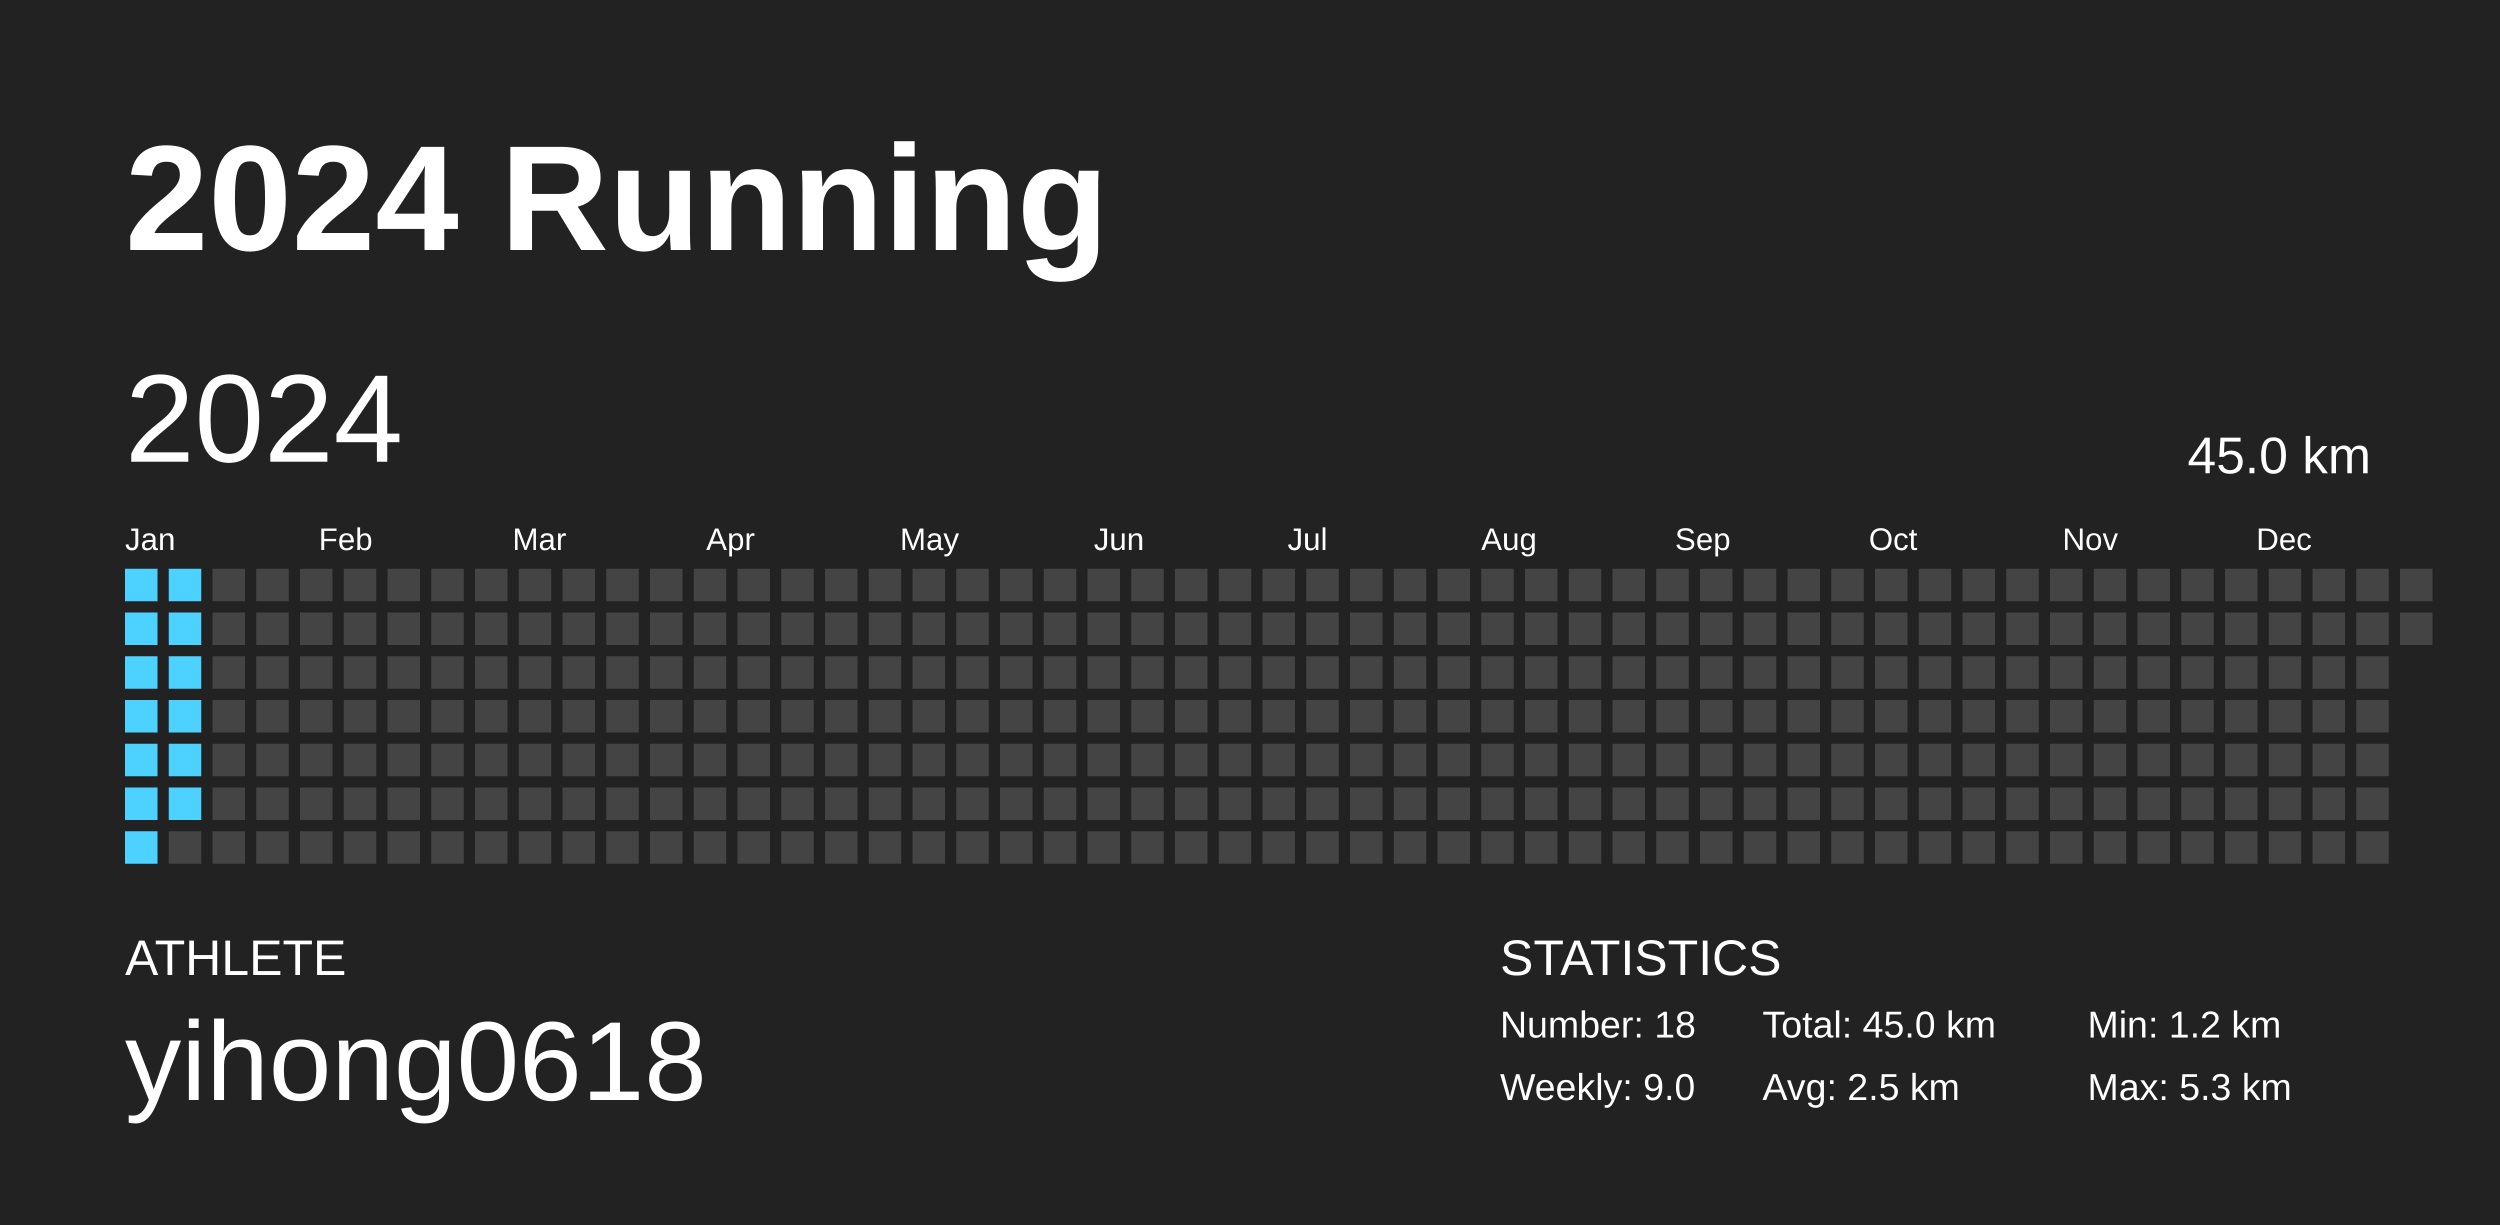
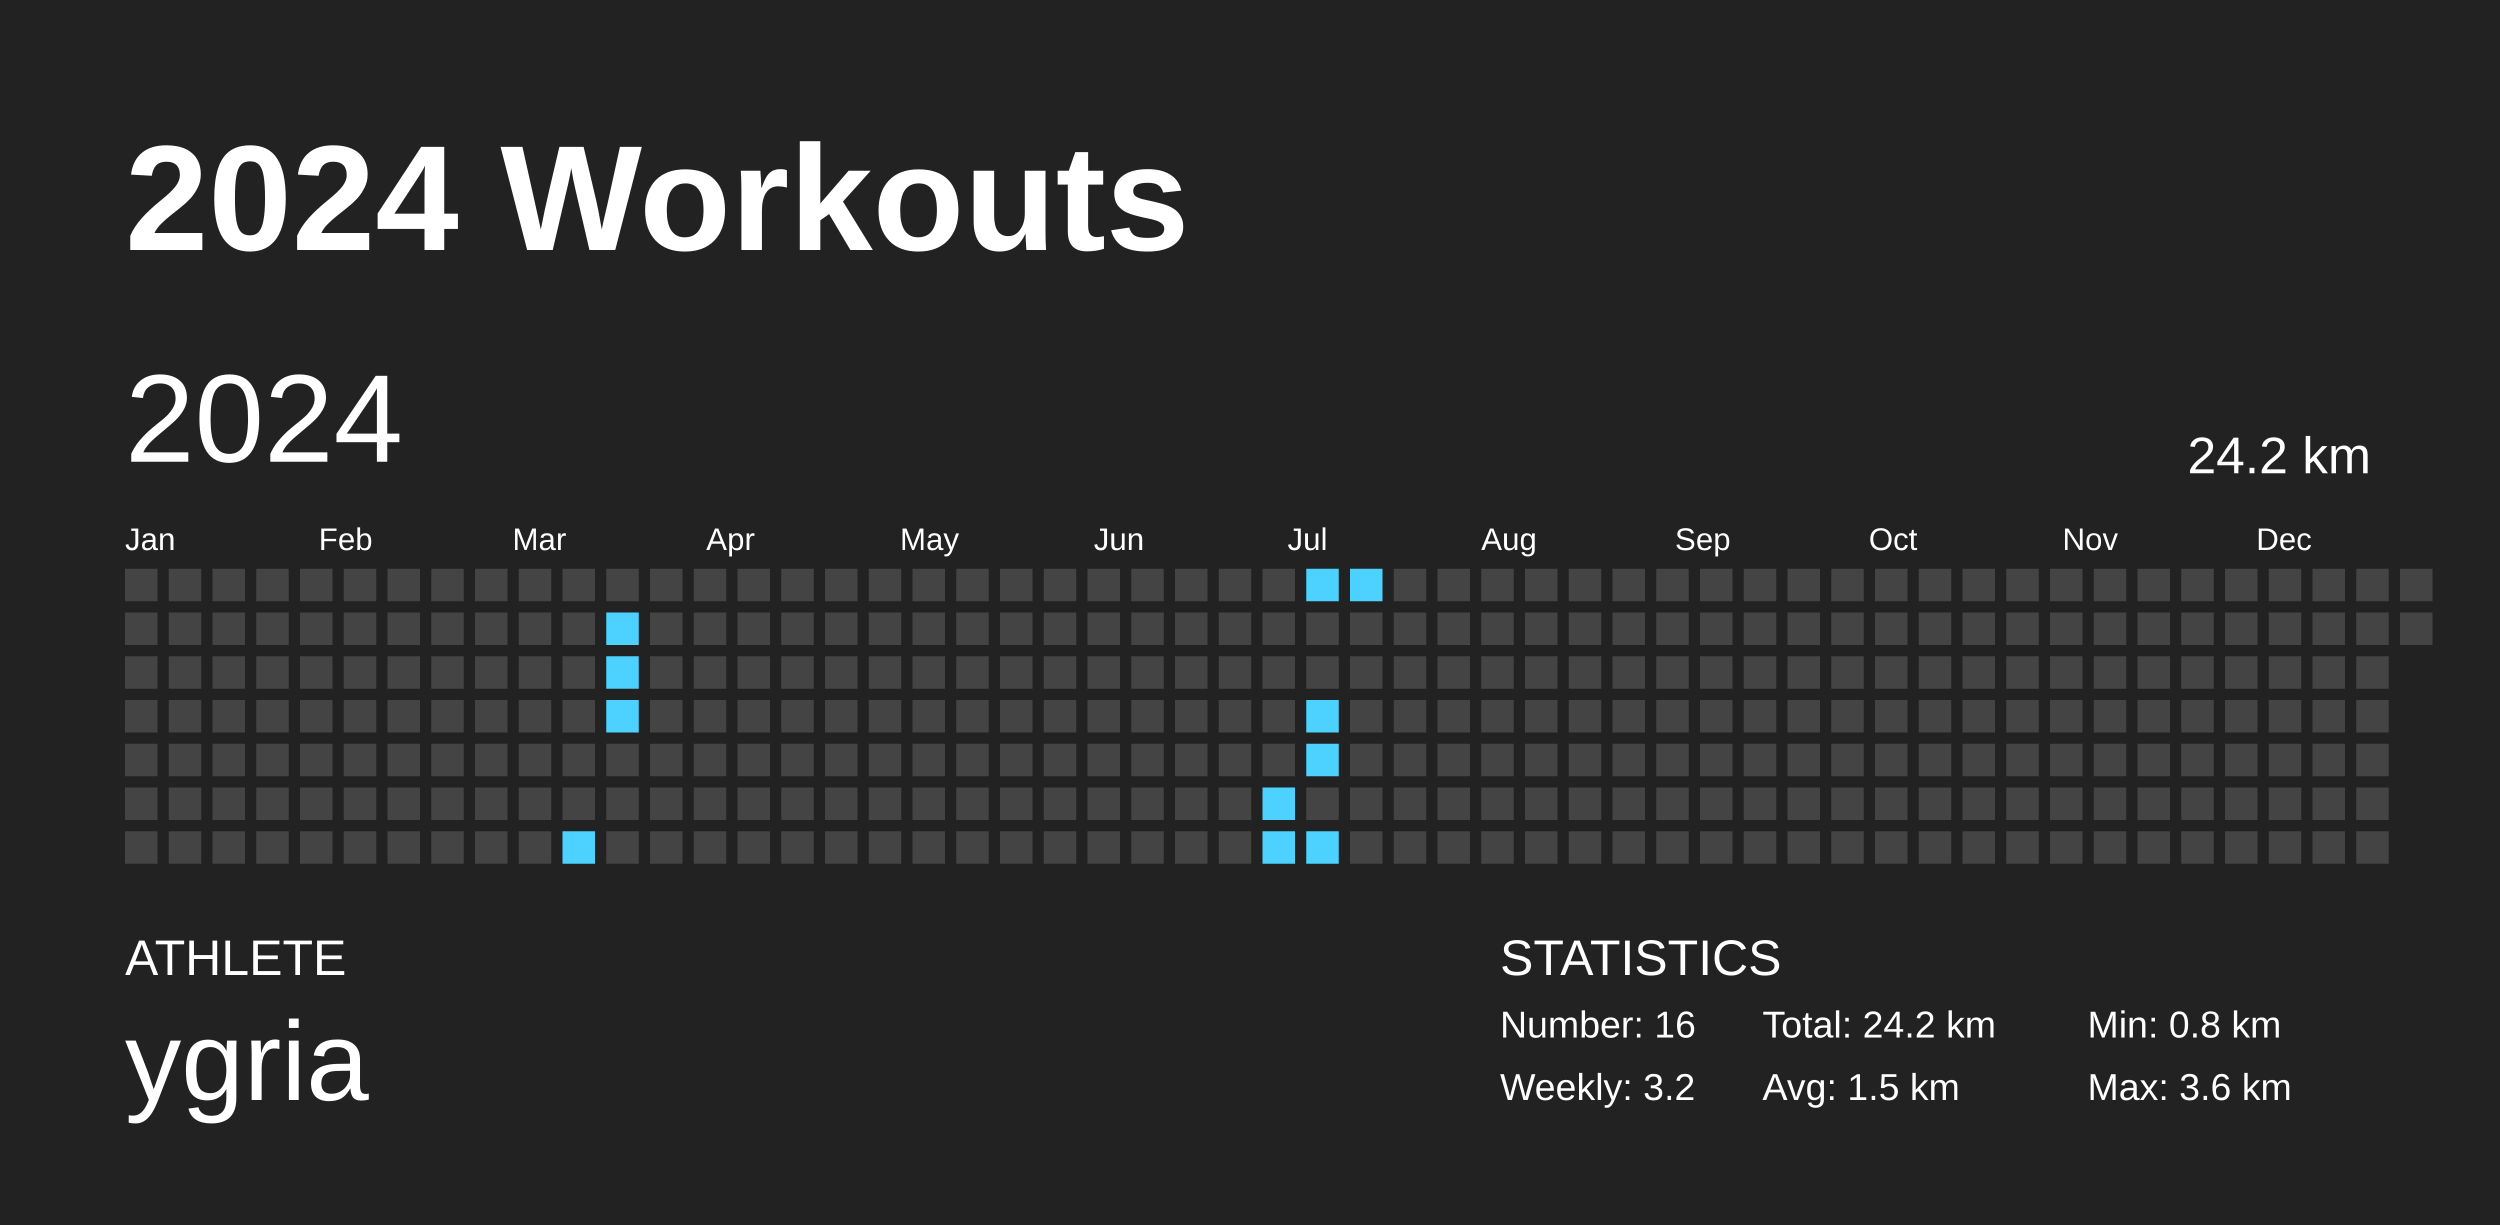
<svg xmlns="http://www.w3.org/2000/svg" baseProfile="full" height="98mm" version="1.1" viewBox="0,0,200,98" width="200mm">
  <defs />
  <rect fill="#222222" height="98" width="200" x="0" y="0" />
-   <text fill="#FFFFFF" style="font-size:12px; font-family:Arial; font-weight:bold;" x="10" y="20">2024 Running</text>
+   <text fill="#FFFFFF" style="font-size:12px; font-family:Arial; font-weight:bold;" x="10" y="20">2024 Workouts</text>
  <text fill="#FFFFFF" style="font-size:4px; font-family:Arial" x="10" y="78">ATHLETE</text>
-   <text fill="#FFFFFF" style="font-size:9px; font-family:Arial" x="10" y="88">yihong0618</text>
+   <text fill="#FFFFFF" style="font-size:9px; font-family:Arial" x="10" y="88">ygria</text>
  <text fill="#FFFFFF" style="font-size:4px; font-family:Arial" x="120" y="78">STATISTICS</text>
-   <text fill="#FFFFFF" style="font-size:3px; font-family:Arial" x="120" y="83">Number: 18</text>
-   <text fill="#FFFFFF" style="font-size:3px; font-family:Arial" x="120" y="88">Weekly: 9.0</text>
-   <text fill="#FFFFFF" style="font-size:3px; font-family:Arial" x="141" y="83">Total: 45.0 km</text>
-   <text fill="#FFFFFF" style="font-size:3px; font-family:Arial" x="141" y="88">Avg: 2.5 km</text>
-   <text fill="#FFFFFF" style="font-size:3px; font-family:Arial" x="167" y="83">Min: 1.2 km</text>
-   <text fill="#FFFFFF" style="font-size:3px; font-family:Arial" x="167" y="88">Max: 5.3 km</text>
+   <text fill="#FFFFFF" style="font-size:3px; font-family:Arial" x="120" y="83">Number: 16</text>
+   <text fill="#FFFFFF" style="font-size:3px; font-family:Arial" x="120" y="88">Weekly: 3.2</text>
+   <text fill="#FFFFFF" style="font-size:3px; font-family:Arial" x="141" y="83">Total: 24.2 km</text>
+   <text fill="#FFFFFF" style="font-size:3px; font-family:Arial" x="141" y="88">Avg: 1.5 km</text>
+   <text fill="#FFFFFF" style="font-size:3px; font-family:Arial" x="167" y="83">Min: 0.8 km</text>
+   <text fill="#FFFFFF" style="font-size:3px; font-family:Arial" x="167" y="88">Max: 3.6 km</text>
  <text dominant-baseline="hanging" fill="#FFFFFF" style="font-size:10.0px; font-family:Arial;" x="10" y="30">2024</text>
-   <text dominant-baseline="hanging" fill="#FFFFFF" style="font-size:4.125px; font-family:Arial;" x="175" y="35">45.0 km</text>
+   <text dominant-baseline="hanging" fill="#FFFFFF" style="font-size:4.125px; font-family:Arial;" x="175" y="35">24.2 km</text>
  <text fill="#FFFFFF" style="font-size:2.5px; font-family:Arial" x="10.0" y="44">Jan</text>
  <text fill="#FFFFFF" style="font-size:2.5px; font-family:Arial" x="25.5" y="44">Feb</text>
  <text fill="#FFFFFF" style="font-size:2.5px; font-family:Arial" x="41.0" y="44">Mar</text>
  <text fill="#FFFFFF" style="font-size:2.5px; font-family:Arial" x="56.5" y="44">Apr</text>
  <text fill="#FFFFFF" style="font-size:2.5px; font-family:Arial" x="72.0" y="44">May</text>
  <text fill="#FFFFFF" style="font-size:2.5px; font-family:Arial" x="87.5" y="44">Jun</text>
  <text fill="#FFFFFF" style="font-size:2.5px; font-family:Arial" x="103.0" y="44">Jul</text>
  <text fill="#FFFFFF" style="font-size:2.5px; font-family:Arial" x="118.5" y="44">Aug</text>
  <text fill="#FFFFFF" style="font-size:2.5px; font-family:Arial" x="134.0" y="44">Sep</text>
  <text fill="#FFFFFF" style="font-size:2.5px; font-family:Arial" x="149.5" y="44">Oct</text>
  <text fill="#FFFFFF" style="font-size:2.5px; font-family:Arial" x="165.0" y="44">Nov</text>
  <text fill="#FFFFFF" style="font-size:2.5px; font-family:Arial" x="180.5" y="44">Dec</text>
-   <rect fill="#4dd2ff" height="2.6" width="2.6" x="10.0" y="45.5" />
-   <rect fill="#4dd2ff" height="2.6" width="2.6" x="10.0" y="49.0" />
-   <rect fill="#4dd2ff" height="2.6" width="2.6" x="10.0" y="52.5" />
-   <rect fill="#4dd2ff" height="2.6" width="2.6" x="10.0" y="56.0" />
-   <rect fill="#4dd2ff" height="2.6" width="2.6" x="10.0" y="59.5" />
-   <rect fill="#4dd2ff" height="2.6" width="2.6" x="10.0" y="63.0" />
-   <rect fill="#4dd2ff" height="2.6" width="2.6" x="10.0" y="66.5" />
-   <rect fill="#4dd2ff" height="2.6" width="2.6" x="13.5" y="45.5" />
-   <rect fill="#4dd2ff" height="2.6" width="2.6" x="13.5" y="49.0" />
-   <rect fill="#4dd2ff" height="2.6" width="2.6" x="13.5" y="52.5" />
-   <rect fill="#4dd2ff" height="2.6" width="2.6" x="13.5" y="56.0" />
-   <rect fill="#4dd2ff" height="2.6" width="2.6" x="13.5" y="59.5" />
-   <rect fill="#4dd2ff" height="2.6" width="2.6" x="13.5" y="63.0" />
+   <rect fill="#444444" height="2.6" width="2.6" x="10.0" y="45.5" />
+   <rect fill="#444444" height="2.6" width="2.6" x="10.0" y="49.0" />
+   <rect fill="#444444" height="2.6" width="2.6" x="10.0" y="52.5" />
+   <rect fill="#444444" height="2.6" width="2.6" x="10.0" y="56.0" />
+   <rect fill="#444444" height="2.6" width="2.6" x="10.0" y="59.5" />
+   <rect fill="#444444" height="2.6" width="2.6" x="10.0" y="63.0" />
+   <rect fill="#444444" height="2.6" width="2.6" x="10.0" y="66.5" />
+   <rect fill="#444444" height="2.6" width="2.6" x="13.5" y="45.5" />
+   <rect fill="#444444" height="2.6" width="2.6" x="13.5" y="49.0" />
+   <rect fill="#444444" height="2.6" width="2.6" x="13.5" y="52.5" />
+   <rect fill="#444444" height="2.6" width="2.6" x="13.5" y="56.0" />
+   <rect fill="#444444" height="2.6" width="2.6" x="13.5" y="59.5" />
+   <rect fill="#444444" height="2.6" width="2.6" x="13.5" y="63.0" />
  <rect fill="#444444" height="2.6" width="2.6" x="13.5" y="66.5" />
  <rect fill="#444444" height="2.6" width="2.6" x="17.0" y="45.5" />
  <rect fill="#444444" height="2.6" width="2.6" x="17.0" y="49.0" />
  <rect fill="#444444" height="2.6" width="2.6" x="17.0" y="52.5" />
  <rect fill="#444444" height="2.6" width="2.6" x="17.0" y="56.0" />
  <rect fill="#444444" height="2.6" width="2.6" x="17.0" y="59.5" />
  <rect fill="#444444" height="2.6" width="2.6" x="17.0" y="63.0" />
  <rect fill="#444444" height="2.6" width="2.6" x="17.0" y="66.5" />
  <rect fill="#444444" height="2.6" width="2.6" x="20.5" y="45.5" />
  <rect fill="#444444" height="2.6" width="2.6" x="20.5" y="49.0" />
  <rect fill="#444444" height="2.6" width="2.6" x="20.5" y="52.5" />
  <rect fill="#444444" height="2.6" width="2.6" x="20.5" y="56.0" />
  <rect fill="#444444" height="2.6" width="2.6" x="20.5" y="59.5" />
  <rect fill="#444444" height="2.6" width="2.6" x="20.5" y="63.0" />
  <rect fill="#444444" height="2.6" width="2.6" x="20.5" y="66.5" />
  <rect fill="#444444" height="2.6" width="2.6" x="24.0" y="45.5" />
  <rect fill="#444444" height="2.6" width="2.6" x="24.0" y="49.0" />
  <rect fill="#444444" height="2.6" width="2.6" x="24.0" y="52.5" />
  <rect fill="#444444" height="2.6" width="2.6" x="24.0" y="56.0" />
  <rect fill="#444444" height="2.6" width="2.6" x="24.0" y="59.5" />
  <rect fill="#444444" height="2.6" width="2.6" x="24.0" y="63.0" />
  <rect fill="#444444" height="2.6" width="2.6" x="24.0" y="66.5" />
  <rect fill="#444444" height="2.6" width="2.6" x="27.5" y="45.5" />
  <rect fill="#444444" height="2.6" width="2.6" x="27.5" y="49.0" />
  <rect fill="#444444" height="2.6" width="2.6" x="27.5" y="52.5" />
  <rect fill="#444444" height="2.6" width="2.6" x="27.5" y="56.0" />
  <rect fill="#444444" height="2.6" width="2.6" x="27.5" y="59.5" />
  <rect fill="#444444" height="2.6" width="2.6" x="27.5" y="63.0" />
  <rect fill="#444444" height="2.6" width="2.6" x="27.5" y="66.5" />
  <rect fill="#444444" height="2.6" width="2.6" x="31.0" y="45.5" />
  <rect fill="#444444" height="2.6" width="2.6" x="31.0" y="49.0" />
  <rect fill="#444444" height="2.6" width="2.6" x="31.0" y="52.5" />
  <rect fill="#444444" height="2.6" width="2.6" x="31.0" y="56.0" />
  <rect fill="#444444" height="2.6" width="2.6" x="31.0" y="59.5" />
  <rect fill="#444444" height="2.6" width="2.6" x="31.0" y="63.0" />
  <rect fill="#444444" height="2.6" width="2.6" x="31.0" y="66.5" />
  <rect fill="#444444" height="2.6" width="2.6" x="34.5" y="45.5" />
  <rect fill="#444444" height="2.6" width="2.6" x="34.5" y="49.0" />
  <rect fill="#444444" height="2.6" width="2.6" x="34.5" y="52.5" />
  <rect fill="#444444" height="2.6" width="2.6" x="34.5" y="56.0" />
  <rect fill="#444444" height="2.6" width="2.6" x="34.5" y="59.5" />
  <rect fill="#444444" height="2.6" width="2.6" x="34.5" y="63.0" />
  <rect fill="#444444" height="2.6" width="2.6" x="34.5" y="66.5" />
  <rect fill="#444444" height="2.6" width="2.6" x="38.0" y="45.5" />
  <rect fill="#444444" height="2.6" width="2.6" x="38.0" y="49.0" />
  <rect fill="#444444" height="2.6" width="2.6" x="38.0" y="52.5" />
  <rect fill="#444444" height="2.6" width="2.6" x="38.0" y="56.0" />
  <rect fill="#444444" height="2.6" width="2.6" x="38.0" y="59.5" />
  <rect fill="#444444" height="2.6" width="2.6" x="38.0" y="63.0" />
  <rect fill="#444444" height="2.6" width="2.6" x="38.0" y="66.5" />
  <rect fill="#444444" height="2.6" width="2.6" x="41.5" y="45.5" />
  <rect fill="#444444" height="2.6" width="2.6" x="41.5" y="49.0" />
  <rect fill="#444444" height="2.6" width="2.6" x="41.5" y="52.5" />
  <rect fill="#444444" height="2.6" width="2.6" x="41.5" y="56.0" />
  <rect fill="#444444" height="2.6" width="2.6" x="41.5" y="59.5" />
  <rect fill="#444444" height="2.6" width="2.6" x="41.5" y="63.0" />
  <rect fill="#444444" height="2.6" width="2.6" x="41.5" y="66.5" />
  <rect fill="#444444" height="2.6" width="2.6" x="45.0" y="45.5" />
  <rect fill="#444444" height="2.6" width="2.6" x="45.0" y="49.0" />
  <rect fill="#444444" height="2.6" width="2.6" x="45.0" y="52.5" />
  <rect fill="#444444" height="2.6" width="2.6" x="45.0" y="56.0" />
  <rect fill="#444444" height="2.6" width="2.6" x="45.0" y="59.5" />
  <rect fill="#444444" height="2.6" width="2.6" x="45.0" y="63.0" />
-   <rect fill="#444444" height="2.6" width="2.6" x="45.0" y="66.5" />
+   <rect fill="#4dd2ff" height="2.6" width="2.6" x="45.0" y="66.5" />
  <rect fill="#444444" height="2.6" width="2.6" x="48.5" y="45.5" />
-   <rect fill="#444444" height="2.6" width="2.6" x="48.5" y="49.0" />
-   <rect fill="#444444" height="2.6" width="2.6" x="48.5" y="52.5" />
-   <rect fill="#444444" height="2.6" width="2.6" x="48.5" y="56.0" />
+   <rect fill="#4dd2ff" height="2.6" width="2.6" x="48.5" y="49.0" />
+   <rect fill="#4dd2ff" height="2.6" width="2.6" x="48.5" y="52.5" />
+   <rect fill="#4dd2ff" height="2.6" width="2.6" x="48.5" y="56.0" />
  <rect fill="#444444" height="2.6" width="2.6" x="48.5" y="59.5" />
  <rect fill="#444444" height="2.6" width="2.6" x="48.5" y="63.0" />
  <rect fill="#444444" height="2.6" width="2.6" x="48.5" y="66.5" />
  <rect fill="#444444" height="2.6" width="2.6" x="52.0" y="45.5" />
  <rect fill="#444444" height="2.6" width="2.6" x="52.0" y="49.0" />
  <rect fill="#444444" height="2.6" width="2.6" x="52.0" y="52.5" />
  <rect fill="#444444" height="2.6" width="2.6" x="52.0" y="56.0" />
  <rect fill="#444444" height="2.6" width="2.6" x="52.0" y="59.5" />
  <rect fill="#444444" height="2.6" width="2.6" x="52.0" y="63.0" />
  <rect fill="#444444" height="2.6" width="2.6" x="52.0" y="66.5" />
  <rect fill="#444444" height="2.6" width="2.6" x="55.5" y="45.5" />
  <rect fill="#444444" height="2.6" width="2.6" x="55.5" y="49.0" />
  <rect fill="#444444" height="2.6" width="2.6" x="55.5" y="52.5" />
  <rect fill="#444444" height="2.6" width="2.6" x="55.5" y="56.0" />
  <rect fill="#444444" height="2.6" width="2.6" x="55.5" y="59.5" />
  <rect fill="#444444" height="2.6" width="2.6" x="55.5" y="63.0" />
  <rect fill="#444444" height="2.6" width="2.6" x="55.5" y="66.5" />
  <rect fill="#444444" height="2.6" width="2.6" x="59.0" y="45.5" />
  <rect fill="#444444" height="2.6" width="2.6" x="59.0" y="49.0" />
  <rect fill="#444444" height="2.6" width="2.6" x="59.0" y="52.5" />
  <rect fill="#444444" height="2.6" width="2.6" x="59.0" y="56.0" />
  <rect fill="#444444" height="2.6" width="2.6" x="59.0" y="59.5" />
  <rect fill="#444444" height="2.6" width="2.6" x="59.0" y="63.0" />
  <rect fill="#444444" height="2.6" width="2.6" x="59.0" y="66.5" />
  <rect fill="#444444" height="2.6" width="2.6" x="62.5" y="45.5" />
  <rect fill="#444444" height="2.6" width="2.6" x="62.5" y="49.0" />
  <rect fill="#444444" height="2.6" width="2.6" x="62.5" y="52.5" />
  <rect fill="#444444" height="2.6" width="2.6" x="62.5" y="56.0" />
  <rect fill="#444444" height="2.6" width="2.6" x="62.5" y="59.5" />
  <rect fill="#444444" height="2.6" width="2.6" x="62.5" y="63.0" />
  <rect fill="#444444" height="2.6" width="2.6" x="62.5" y="66.5" />
  <rect fill="#444444" height="2.6" width="2.6" x="66.0" y="45.5" />
  <rect fill="#444444" height="2.6" width="2.6" x="66.0" y="49.0" />
  <rect fill="#444444" height="2.6" width="2.6" x="66.0" y="52.5" />
  <rect fill="#444444" height="2.6" width="2.6" x="66.0" y="56.0" />
  <rect fill="#444444" height="2.6" width="2.6" x="66.0" y="59.5" />
  <rect fill="#444444" height="2.6" width="2.6" x="66.0" y="63.0" />
  <rect fill="#444444" height="2.6" width="2.6" x="66.0" y="66.5" />
  <rect fill="#444444" height="2.6" width="2.6" x="69.5" y="45.5" />
  <rect fill="#444444" height="2.6" width="2.6" x="69.5" y="49.0" />
  <rect fill="#444444" height="2.6" width="2.6" x="69.5" y="52.5" />
  <rect fill="#444444" height="2.6" width="2.6" x="69.5" y="56.0" />
  <rect fill="#444444" height="2.6" width="2.6" x="69.5" y="59.5" />
  <rect fill="#444444" height="2.6" width="2.6" x="69.5" y="63.0" />
  <rect fill="#444444" height="2.6" width="2.6" x="69.5" y="66.5" />
  <rect fill="#444444" height="2.6" width="2.6" x="73.0" y="45.5" />
  <rect fill="#444444" height="2.6" width="2.6" x="73.0" y="49.0" />
  <rect fill="#444444" height="2.6" width="2.6" x="73.0" y="52.5" />
  <rect fill="#444444" height="2.6" width="2.6" x="73.0" y="56.0" />
  <rect fill="#444444" height="2.6" width="2.6" x="73.0" y="59.5" />
  <rect fill="#444444" height="2.6" width="2.6" x="73.0" y="63.0" />
  <rect fill="#444444" height="2.6" width="2.6" x="73.0" y="66.5" />
  <rect fill="#444444" height="2.6" width="2.6" x="76.5" y="45.5" />
  <rect fill="#444444" height="2.6" width="2.6" x="76.5" y="49.0" />
  <rect fill="#444444" height="2.6" width="2.6" x="76.5" y="52.5" />
  <rect fill="#444444" height="2.6" width="2.6" x="76.5" y="56.0" />
  <rect fill="#444444" height="2.6" width="2.6" x="76.5" y="59.5" />
  <rect fill="#444444" height="2.6" width="2.6" x="76.5" y="63.0" />
  <rect fill="#444444" height="2.6" width="2.6" x="76.5" y="66.5" />
  <rect fill="#444444" height="2.6" width="2.6" x="80.0" y="45.5" />
  <rect fill="#444444" height="2.6" width="2.6" x="80.0" y="49.0" />
  <rect fill="#444444" height="2.6" width="2.6" x="80.0" y="52.5" />
  <rect fill="#444444" height="2.6" width="2.6" x="80.0" y="56.0" />
  <rect fill="#444444" height="2.6" width="2.6" x="80.0" y="59.5" />
  <rect fill="#444444" height="2.6" width="2.6" x="80.0" y="63.0" />
  <rect fill="#444444" height="2.6" width="2.6" x="80.0" y="66.5" />
  <rect fill="#444444" height="2.6" width="2.6" x="83.5" y="45.5" />
  <rect fill="#444444" height="2.6" width="2.6" x="83.5" y="49.0" />
  <rect fill="#444444" height="2.6" width="2.6" x="83.5" y="52.5" />
  <rect fill="#444444" height="2.6" width="2.6" x="83.5" y="56.0" />
  <rect fill="#444444" height="2.6" width="2.6" x="83.5" y="59.5" />
  <rect fill="#444444" height="2.6" width="2.6" x="83.5" y="63.0" />
  <rect fill="#444444" height="2.6" width="2.6" x="83.5" y="66.5" />
  <rect fill="#444444" height="2.6" width="2.6" x="87.0" y="45.5" />
  <rect fill="#444444" height="2.6" width="2.6" x="87.0" y="49.0" />
  <rect fill="#444444" height="2.6" width="2.6" x="87.0" y="52.5" />
  <rect fill="#444444" height="2.6" width="2.6" x="87.0" y="56.0" />
  <rect fill="#444444" height="2.6" width="2.6" x="87.0" y="59.5" />
  <rect fill="#444444" height="2.6" width="2.6" x="87.0" y="63.0" />
  <rect fill="#444444" height="2.6" width="2.6" x="87.0" y="66.5" />
  <rect fill="#444444" height="2.6" width="2.6" x="90.5" y="45.5" />
  <rect fill="#444444" height="2.6" width="2.6" x="90.5" y="49.0" />
  <rect fill="#444444" height="2.6" width="2.6" x="90.5" y="52.5" />
  <rect fill="#444444" height="2.6" width="2.6" x="90.5" y="56.0" />
  <rect fill="#444444" height="2.6" width="2.6" x="90.5" y="59.5" />
  <rect fill="#444444" height="2.6" width="2.6" x="90.5" y="63.0" />
  <rect fill="#444444" height="2.6" width="2.6" x="90.5" y="66.5" />
  <rect fill="#444444" height="2.6" width="2.6" x="94.0" y="45.5" />
  <rect fill="#444444" height="2.6" width="2.6" x="94.0" y="49.0" />
  <rect fill="#444444" height="2.6" width="2.6" x="94.0" y="52.5" />
  <rect fill="#444444" height="2.6" width="2.6" x="94.0" y="56.0" />
  <rect fill="#444444" height="2.6" width="2.6" x="94.0" y="59.5" />
  <rect fill="#444444" height="2.6" width="2.6" x="94.0" y="63.0" />
  <rect fill="#444444" height="2.6" width="2.6" x="94.0" y="66.5" />
  <rect fill="#444444" height="2.6" width="2.6" x="97.5" y="45.5" />
  <rect fill="#444444" height="2.6" width="2.6" x="97.5" y="49.0" />
  <rect fill="#444444" height="2.6" width="2.6" x="97.5" y="52.5" />
  <rect fill="#444444" height="2.6" width="2.6" x="97.5" y="56.0" />
  <rect fill="#444444" height="2.6" width="2.6" x="97.5" y="59.5" />
  <rect fill="#444444" height="2.6" width="2.6" x="97.5" y="63.0" />
  <rect fill="#444444" height="2.6" width="2.6" x="97.5" y="66.5" />
  <rect fill="#444444" height="2.6" width="2.6" x="101.0" y="45.5" />
  <rect fill="#444444" height="2.6" width="2.6" x="101.0" y="49.0" />
  <rect fill="#444444" height="2.6" width="2.6" x="101.0" y="52.5" />
  <rect fill="#444444" height="2.6" width="2.6" x="101.0" y="56.0" />
  <rect fill="#444444" height="2.6" width="2.6" x="101.0" y="59.5" />
-   <rect fill="#444444" height="2.6" width="2.6" x="101.0" y="63.0" />
-   <rect fill="#444444" height="2.6" width="2.6" x="101.0" y="66.5" />
-   <rect fill="#444444" height="2.6" width="2.6" x="104.5" y="45.5" />
+   <rect fill="#4dd2ff" height="2.6" width="2.6" x="101.0" y="63.0" />
+   <rect fill="#4dd2ff" height="2.6" width="2.6" x="101.0" y="66.5" />
+   <rect fill="#4dd2ff" height="2.6" width="2.6" x="104.5" y="45.5" />
  <rect fill="#444444" height="2.6" width="2.6" x="104.5" y="49.0" />
  <rect fill="#444444" height="2.6" width="2.6" x="104.5" y="52.5" />
-   <rect fill="#444444" height="2.6" width="2.6" x="104.5" y="56.0" />
-   <rect fill="#444444" height="2.6" width="2.6" x="104.5" y="59.5" />
+   <rect fill="#4dd2ff" height="2.6" width="2.6" x="104.5" y="56.0" />
+   <rect fill="#4dd2ff" height="2.6" width="2.6" x="104.5" y="59.5" />
  <rect fill="#444444" height="2.6" width="2.6" x="104.5" y="63.0" />
-   <rect fill="#444444" height="2.6" width="2.6" x="104.5" y="66.5" />
-   <rect fill="#444444" height="2.6" width="2.6" x="108.0" y="45.5" />
+   <rect fill="#4dd2ff" height="2.6" width="2.6" x="104.5" y="66.5" />
+   <rect fill="#4dd2ff" height="2.6" width="2.6" x="108.0" y="45.5" />
  <rect fill="#444444" height="2.6" width="2.6" x="108.0" y="49.0" />
  <rect fill="#444444" height="2.6" width="2.6" x="108.0" y="52.5" />
  <rect fill="#444444" height="2.6" width="2.6" x="108.0" y="56.0" />
  <rect fill="#444444" height="2.6" width="2.6" x="108.0" y="59.5" />
  <rect fill="#444444" height="2.6" width="2.6" x="108.0" y="63.0" />
  <rect fill="#444444" height="2.6" width="2.6" x="108.0" y="66.5" />
  <rect fill="#444444" height="2.6" width="2.6" x="111.5" y="45.5" />
  <rect fill="#444444" height="2.6" width="2.6" x="111.5" y="49.0" />
  <rect fill="#444444" height="2.6" width="2.6" x="111.5" y="52.5" />
  <rect fill="#444444" height="2.6" width="2.6" x="111.5" y="56.0" />
  <rect fill="#444444" height="2.6" width="2.6" x="111.5" y="59.5" />
  <rect fill="#444444" height="2.6" width="2.6" x="111.5" y="63.0" />
  <rect fill="#444444" height="2.6" width="2.6" x="111.5" y="66.5" />
  <rect fill="#444444" height="2.6" width="2.6" x="115.0" y="45.5" />
  <rect fill="#444444" height="2.6" width="2.6" x="115.0" y="49.0" />
  <rect fill="#444444" height="2.6" width="2.6" x="115.0" y="52.5" />
  <rect fill="#444444" height="2.6" width="2.6" x="115.0" y="56.0" />
  <rect fill="#444444" height="2.6" width="2.6" x="115.0" y="59.5" />
  <rect fill="#444444" height="2.6" width="2.6" x="115.0" y="63.0" />
  <rect fill="#444444" height="2.6" width="2.6" x="115.0" y="66.5" />
  <rect fill="#444444" height="2.6" width="2.6" x="118.5" y="45.5" />
  <rect fill="#444444" height="2.6" width="2.6" x="118.5" y="49.0" />
  <rect fill="#444444" height="2.6" width="2.6" x="118.5" y="52.5" />
  <rect fill="#444444" height="2.6" width="2.6" x="118.5" y="56.0" />
  <rect fill="#444444" height="2.6" width="2.6" x="118.5" y="59.5" />
  <rect fill="#444444" height="2.6" width="2.6" x="118.5" y="63.0" />
  <rect fill="#444444" height="2.6" width="2.6" x="118.5" y="66.5" />
  <rect fill="#444444" height="2.6" width="2.6" x="122.0" y="45.5" />
  <rect fill="#444444" height="2.6" width="2.6" x="122.0" y="49.0" />
  <rect fill="#444444" height="2.6" width="2.6" x="122.0" y="52.5" />
  <rect fill="#444444" height="2.6" width="2.6" x="122.0" y="56.0" />
  <rect fill="#444444" height="2.6" width="2.6" x="122.0" y="59.5" />
  <rect fill="#444444" height="2.6" width="2.6" x="122.0" y="63.0" />
  <rect fill="#444444" height="2.6" width="2.6" x="122.0" y="66.5" />
  <rect fill="#444444" height="2.6" width="2.6" x="125.5" y="45.5" />
  <rect fill="#444444" height="2.6" width="2.6" x="125.5" y="49.0" />
  <rect fill="#444444" height="2.6" width="2.6" x="125.5" y="52.5" />
  <rect fill="#444444" height="2.6" width="2.6" x="125.5" y="56.0" />
  <rect fill="#444444" height="2.6" width="2.6" x="125.5" y="59.5" />
  <rect fill="#444444" height="2.6" width="2.6" x="125.5" y="63.0" />
  <rect fill="#444444" height="2.6" width="2.6" x="125.5" y="66.5" />
  <rect fill="#444444" height="2.6" width="2.6" x="129.0" y="45.5" />
  <rect fill="#444444" height="2.6" width="2.6" x="129.0" y="49.0" />
  <rect fill="#444444" height="2.6" width="2.6" x="129.0" y="52.5" />
  <rect fill="#444444" height="2.6" width="2.6" x="129.0" y="56.0" />
  <rect fill="#444444" height="2.6" width="2.6" x="129.0" y="59.5" />
  <rect fill="#444444" height="2.6" width="2.6" x="129.0" y="63.0" />
  <rect fill="#444444" height="2.6" width="2.6" x="129.0" y="66.5" />
  <rect fill="#444444" height="2.6" width="2.6" x="132.5" y="45.5" />
  <rect fill="#444444" height="2.6" width="2.6" x="132.5" y="49.0" />
  <rect fill="#444444" height="2.6" width="2.6" x="132.5" y="52.5" />
  <rect fill="#444444" height="2.6" width="2.6" x="132.5" y="56.0" />
  <rect fill="#444444" height="2.6" width="2.6" x="132.5" y="59.5" />
  <rect fill="#444444" height="2.6" width="2.6" x="132.5" y="63.0" />
  <rect fill="#444444" height="2.6" width="2.6" x="132.5" y="66.5" />
  <rect fill="#444444" height="2.6" width="2.6" x="136.0" y="45.5" />
  <rect fill="#444444" height="2.6" width="2.6" x="136.0" y="49.0" />
  <rect fill="#444444" height="2.6" width="2.6" x="136.0" y="52.5" />
  <rect fill="#444444" height="2.6" width="2.6" x="136.0" y="56.0" />
  <rect fill="#444444" height="2.6" width="2.6" x="136.0" y="59.5" />
  <rect fill="#444444" height="2.6" width="2.6" x="136.0" y="63.0" />
  <rect fill="#444444" height="2.6" width="2.6" x="136.0" y="66.5" />
  <rect fill="#444444" height="2.6" width="2.6" x="139.5" y="45.5" />
  <rect fill="#444444" height="2.6" width="2.6" x="139.5" y="49.0" />
  <rect fill="#444444" height="2.6" width="2.6" x="139.5" y="52.5" />
  <rect fill="#444444" height="2.6" width="2.6" x="139.5" y="56.0" />
  <rect fill="#444444" height="2.6" width="2.6" x="139.5" y="59.5" />
  <rect fill="#444444" height="2.6" width="2.6" x="139.5" y="63.0" />
  <rect fill="#444444" height="2.6" width="2.6" x="139.5" y="66.5" />
  <rect fill="#444444" height="2.6" width="2.6" x="143.0" y="45.5" />
  <rect fill="#444444" height="2.6" width="2.6" x="143.0" y="49.0" />
  <rect fill="#444444" height="2.6" width="2.6" x="143.0" y="52.5" />
  <rect fill="#444444" height="2.6" width="2.6" x="143.0" y="56.0" />
  <rect fill="#444444" height="2.6" width="2.6" x="143.0" y="59.5" />
  <rect fill="#444444" height="2.6" width="2.6" x="143.0" y="63.0" />
  <rect fill="#444444" height="2.6" width="2.6" x="143.0" y="66.5" />
  <rect fill="#444444" height="2.6" width="2.6" x="146.5" y="45.5" />
  <rect fill="#444444" height="2.6" width="2.6" x="146.5" y="49.0" />
  <rect fill="#444444" height="2.6" width="2.6" x="146.5" y="52.5" />
  <rect fill="#444444" height="2.6" width="2.6" x="146.5" y="56.0" />
  <rect fill="#444444" height="2.6" width="2.6" x="146.5" y="59.5" />
  <rect fill="#444444" height="2.6" width="2.6" x="146.5" y="63.0" />
  <rect fill="#444444" height="2.6" width="2.6" x="146.5" y="66.5" />
  <rect fill="#444444" height="2.6" width="2.6" x="150.0" y="45.5" />
  <rect fill="#444444" height="2.6" width="2.6" x="150.0" y="49.0" />
  <rect fill="#444444" height="2.6" width="2.6" x="150.0" y="52.5" />
  <rect fill="#444444" height="2.6" width="2.6" x="150.0" y="56.0" />
  <rect fill="#444444" height="2.6" width="2.6" x="150.0" y="59.5" />
  <rect fill="#444444" height="2.6" width="2.6" x="150.0" y="63.0" />
  <rect fill="#444444" height="2.6" width="2.6" x="150.0" y="66.5" />
  <rect fill="#444444" height="2.6" width="2.6" x="153.5" y="45.5" />
  <rect fill="#444444" height="2.6" width="2.6" x="153.5" y="49.0" />
  <rect fill="#444444" height="2.6" width="2.6" x="153.5" y="52.5" />
  <rect fill="#444444" height="2.6" width="2.6" x="153.5" y="56.0" />
  <rect fill="#444444" height="2.6" width="2.6" x="153.5" y="59.5" />
  <rect fill="#444444" height="2.6" width="2.6" x="153.5" y="63.0" />
  <rect fill="#444444" height="2.6" width="2.6" x="153.5" y="66.5" />
  <rect fill="#444444" height="2.6" width="2.6" x="157.0" y="45.5" />
  <rect fill="#444444" height="2.6" width="2.6" x="157.0" y="49.0" />
  <rect fill="#444444" height="2.6" width="2.6" x="157.0" y="52.5" />
  <rect fill="#444444" height="2.6" width="2.6" x="157.0" y="56.0" />
  <rect fill="#444444" height="2.6" width="2.6" x="157.0" y="59.5" />
  <rect fill="#444444" height="2.6" width="2.6" x="157.0" y="63.0" />
  <rect fill="#444444" height="2.6" width="2.6" x="157.0" y="66.5" />
  <rect fill="#444444" height="2.6" width="2.6" x="160.5" y="45.5" />
  <rect fill="#444444" height="2.6" width="2.6" x="160.5" y="49.0" />
  <rect fill="#444444" height="2.6" width="2.6" x="160.5" y="52.5" />
  <rect fill="#444444" height="2.6" width="2.6" x="160.5" y="56.0" />
  <rect fill="#444444" height="2.6" width="2.6" x="160.5" y="59.5" />
  <rect fill="#444444" height="2.6" width="2.6" x="160.5" y="63.0" />
  <rect fill="#444444" height="2.6" width="2.6" x="160.5" y="66.5" />
  <rect fill="#444444" height="2.6" width="2.6" x="164.0" y="45.5" />
  <rect fill="#444444" height="2.6" width="2.6" x="164.0" y="49.0" />
  <rect fill="#444444" height="2.6" width="2.6" x="164.0" y="52.5" />
  <rect fill="#444444" height="2.6" width="2.6" x="164.0" y="56.0" />
  <rect fill="#444444" height="2.6" width="2.6" x="164.0" y="59.5" />
  <rect fill="#444444" height="2.6" width="2.6" x="164.0" y="63.0" />
  <rect fill="#444444" height="2.6" width="2.6" x="164.0" y="66.5" />
  <rect fill="#444444" height="2.6" width="2.6" x="167.5" y="45.5" />
  <rect fill="#444444" height="2.6" width="2.6" x="167.5" y="49.0" />
  <rect fill="#444444" height="2.6" width="2.6" x="167.5" y="52.5" />
  <rect fill="#444444" height="2.6" width="2.6" x="167.5" y="56.0" />
  <rect fill="#444444" height="2.6" width="2.6" x="167.5" y="59.5" />
  <rect fill="#444444" height="2.6" width="2.6" x="167.5" y="63.0" />
  <rect fill="#444444" height="2.6" width="2.6" x="167.5" y="66.5" />
  <rect fill="#444444" height="2.6" width="2.6" x="171.0" y="45.5" />
  <rect fill="#444444" height="2.6" width="2.6" x="171.0" y="49.0" />
  <rect fill="#444444" height="2.6" width="2.6" x="171.0" y="52.5" />
  <rect fill="#444444" height="2.6" width="2.6" x="171.0" y="56.0" />
  <rect fill="#444444" height="2.6" width="2.6" x="171.0" y="59.5" />
  <rect fill="#444444" height="2.6" width="2.6" x="171.0" y="63.0" />
  <rect fill="#444444" height="2.6" width="2.6" x="171.0" y="66.5" />
  <rect fill="#444444" height="2.6" width="2.6" x="174.5" y="45.5" />
  <rect fill="#444444" height="2.6" width="2.6" x="174.5" y="49.0" />
  <rect fill="#444444" height="2.6" width="2.6" x="174.5" y="52.5" />
  <rect fill="#444444" height="2.6" width="2.6" x="174.5" y="56.0" />
  <rect fill="#444444" height="2.6" width="2.6" x="174.5" y="59.5" />
  <rect fill="#444444" height="2.6" width="2.6" x="174.5" y="63.0" />
  <rect fill="#444444" height="2.6" width="2.6" x="174.5" y="66.5" />
  <rect fill="#444444" height="2.6" width="2.6" x="178.0" y="45.5" />
  <rect fill="#444444" height="2.6" width="2.6" x="178.0" y="49.0" />
  <rect fill="#444444" height="2.6" width="2.6" x="178.0" y="52.5" />
  <rect fill="#444444" height="2.6" width="2.6" x="178.0" y="56.0" />
  <rect fill="#444444" height="2.6" width="2.6" x="178.0" y="59.5" />
  <rect fill="#444444" height="2.6" width="2.6" x="178.0" y="63.0" />
  <rect fill="#444444" height="2.6" width="2.6" x="178.0" y="66.5" />
  <rect fill="#444444" height="2.6" width="2.6" x="181.5" y="45.5" />
  <rect fill="#444444" height="2.6" width="2.6" x="181.5" y="49.0" />
  <rect fill="#444444" height="2.6" width="2.6" x="181.5" y="52.5" />
  <rect fill="#444444" height="2.6" width="2.6" x="181.5" y="56.0" />
  <rect fill="#444444" height="2.6" width="2.6" x="181.5" y="59.5" />
  <rect fill="#444444" height="2.6" width="2.6" x="181.5" y="63.0" />
  <rect fill="#444444" height="2.6" width="2.6" x="181.5" y="66.5" />
  <rect fill="#444444" height="2.6" width="2.6" x="185.0" y="45.5" />
  <rect fill="#444444" height="2.6" width="2.6" x="185.0" y="49.0" />
  <rect fill="#444444" height="2.6" width="2.6" x="185.0" y="52.5" />
  <rect fill="#444444" height="2.6" width="2.6" x="185.0" y="56.0" />
  <rect fill="#444444" height="2.6" width="2.6" x="185.0" y="59.5" />
  <rect fill="#444444" height="2.6" width="2.6" x="185.0" y="63.0" />
  <rect fill="#444444" height="2.6" width="2.6" x="185.0" y="66.5" />
  <rect fill="#444444" height="2.6" width="2.6" x="188.5" y="45.5" />
  <rect fill="#444444" height="2.6" width="2.6" x="188.5" y="49.0" />
  <rect fill="#444444" height="2.6" width="2.6" x="188.5" y="52.5" />
  <rect fill="#444444" height="2.6" width="2.6" x="188.5" y="56.0" />
  <rect fill="#444444" height="2.6" width="2.6" x="188.5" y="59.5" />
  <rect fill="#444444" height="2.6" width="2.6" x="188.5" y="63.0" />
  <rect fill="#444444" height="2.6" width="2.6" x="188.5" y="66.5" />
  <rect fill="#444444" height="2.6" width="2.6" x="192.0" y="45.5" />
  <rect fill="#444444" height="2.6" width="2.6" x="192.0" y="49.0" />
</svg>
